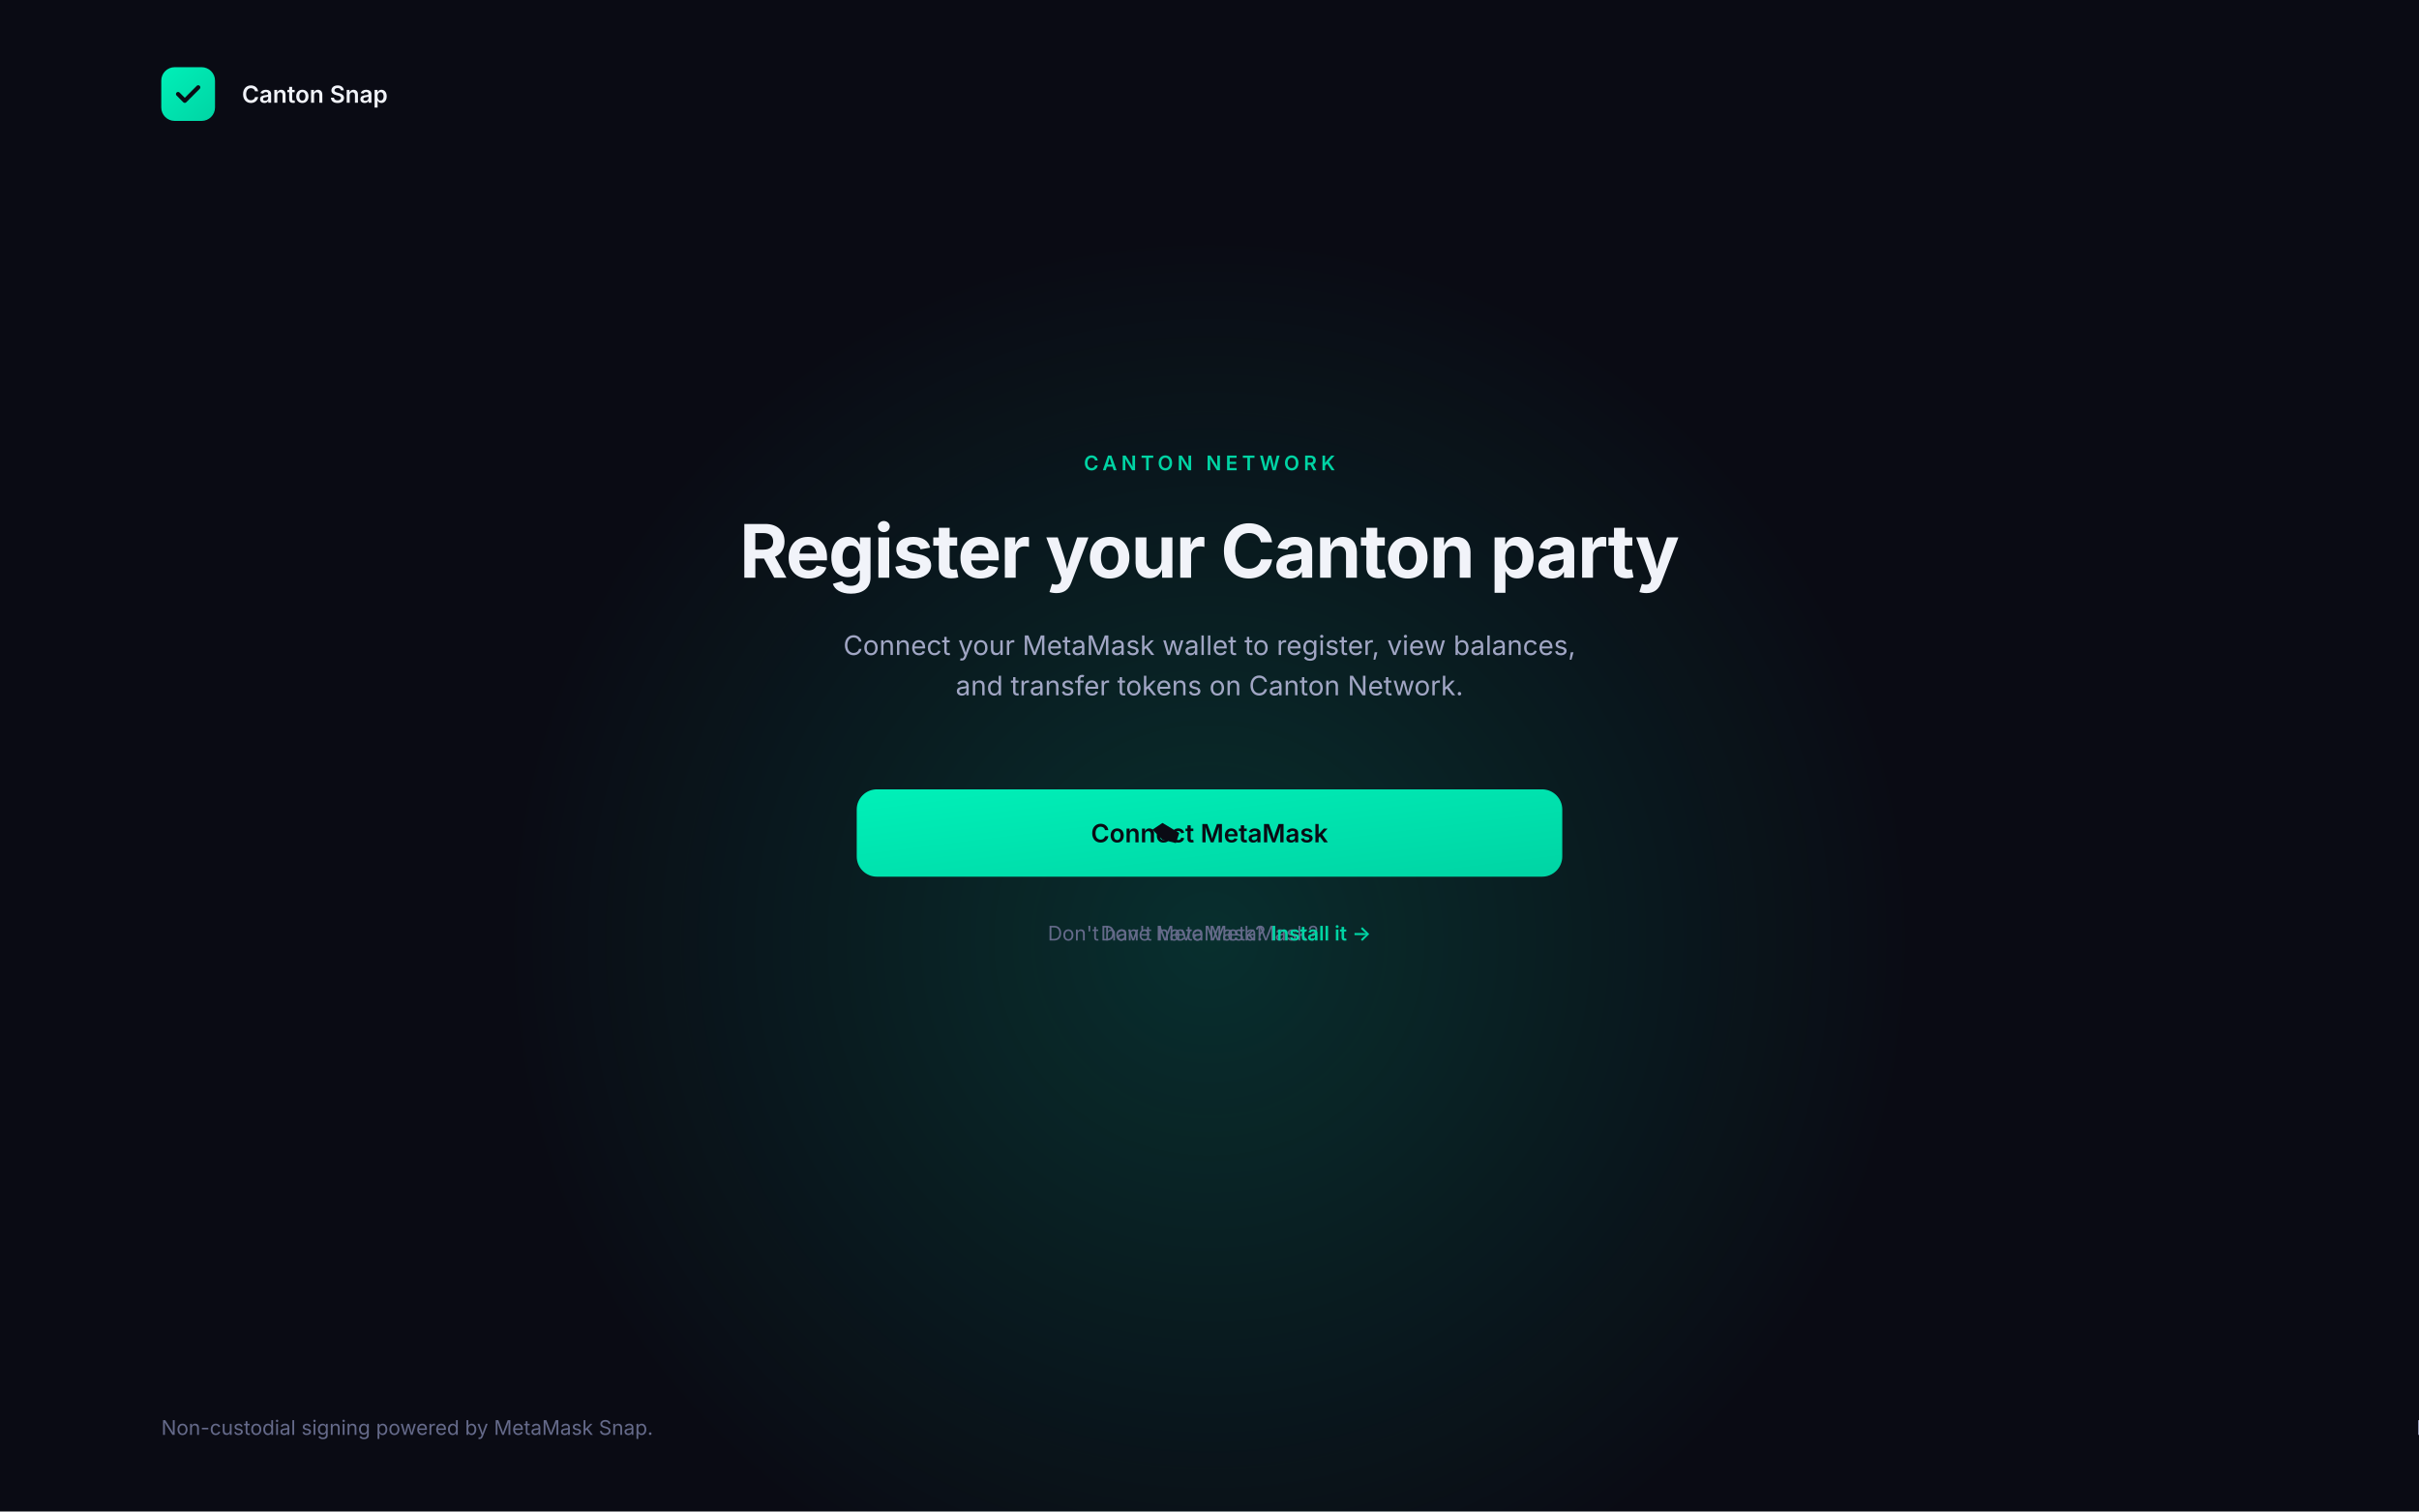
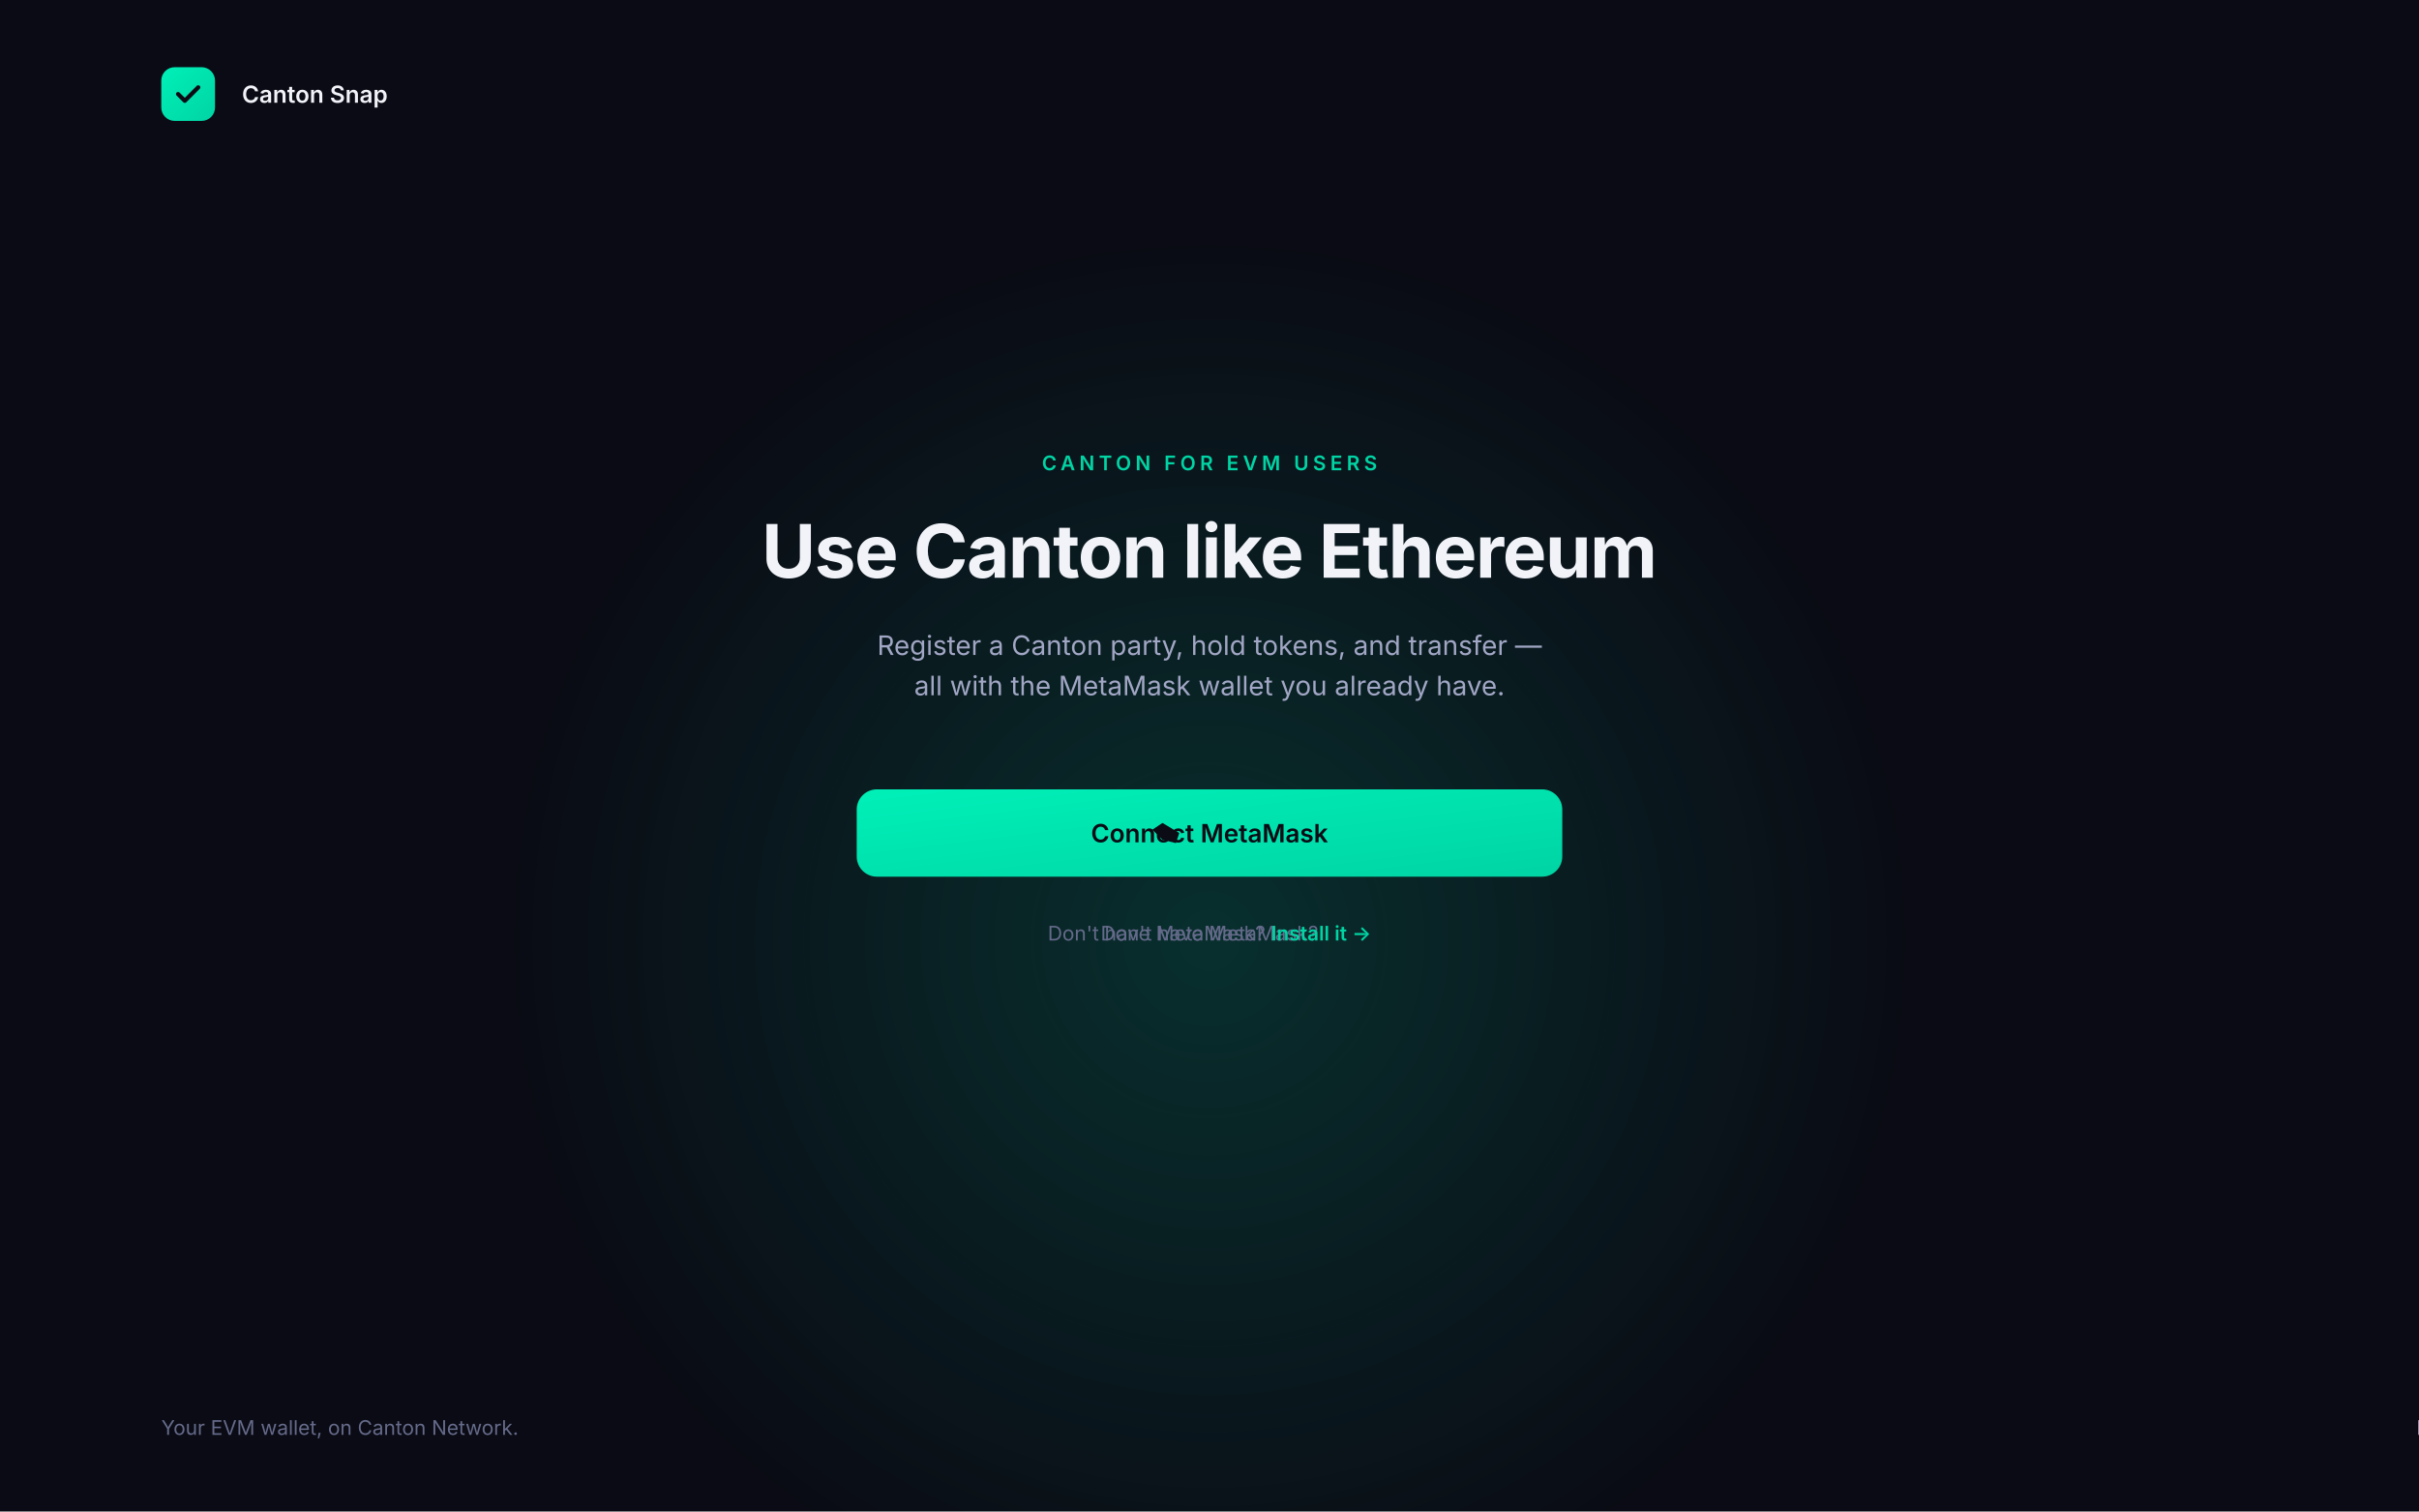
<svg xmlns="http://www.w3.org/2000/svg" width="1440" height="900" viewBox="0 0 1440 900" font-family="Inter, system-ui, sans-serif">
  <defs>
    <radialGradient id="orbBrand" cx="50%" cy="50%" r="50%">
      <stop offset="0%" stop-color="#00d4a4" stop-opacity="0.18" />
      <stop offset="100%" stop-color="#00d4a4" stop-opacity="0" />
    </radialGradient>
    <linearGradient id="ctaFill" x1="0" y1="0" x2="1" y2="1">
      <stop offset="0%" stop-color="#00f0b8" />
      <stop offset="100%" stop-color="#00d4a4" />
    </linearGradient>
  </defs>
  <rect width="1440" height="900" fill="#0a0b14" />
  <circle cx="720" cy="560" r="420" fill="url(#orbBrand)" />
  <g transform="translate(96, 40)">
    <rect width="32" height="32" rx="8" fill="url(#ctaFill)" />
    <path d="M10 16 L14 20 L22 12" stroke="#0a0b14" stroke-width="2.5" stroke-linecap="round" stroke-linejoin="round" fill="none" />
    <text x="48" y="16" font-size="14" font-weight="600" fill="#f1f3f9" dominant-baseline="middle">Canton Snap</text>
  </g>
  <g transform="translate(420, 280)">
-     <text x="300" y="0" font-size="12" font-weight="600" letter-spacing="2.5" fill="#00d4a4" text-anchor="middle">CANTON NETWORK</text>
-     <text x="300" y="64" font-size="44" font-weight="700" fill="#f1f3f9" text-anchor="middle" letter-spacing="-0.8">Register your Canton party</text>
-     <text x="300" y="110" font-size="16" fill="#a1a6c4" text-anchor="middle">Connect your MetaMask wallet to register, view balances,</text>
-     <text x="300" y="134" font-size="16" fill="#a1a6c4" text-anchor="middle">and transfer tokens on Canton Network.</text>
+     <text x="300" y="0" font-size="12" font-weight="600" letter-spacing="2.5" fill="#00d4a4" text-anchor="middle">CANTON FOR EVM USERS</text>
+     <text x="300" y="64" font-size="44" font-weight="700" fill="#f1f3f9" text-anchor="middle" letter-spacing="-0.8">Use Canton like Ethereum</text>
+     <text x="300" y="110" font-size="16" fill="#a1a6c4" text-anchor="middle">Register a Canton party, hold tokens, and transfer —</text>
+     <text x="300" y="134" font-size="16" fill="#a1a6c4" text-anchor="middle">all with the MetaMask wallet you already have.</text>
    <g transform="translate(90, 190)">
      <rect width="420" height="52" rx="12" fill="url(#ctaFill)" />
      <g transform="translate(170, 14)">
        <path d="M6 10 L12 6 L22 12 L20 18 L12 16 Z" fill="#0a0b14" />
      </g>
      <text x="210" y="26" font-size="15" font-weight="600" fill="#0a0b14" text-anchor="middle" dominant-baseline="middle">Connect MetaMask</text>
    </g>
    <text x="300" y="280" font-size="12" fill="#656a8a" text-anchor="middle">Don't have MetaMask?</text>
    <text x="300" y="280" font-size="12" fill="#656a8a" text-anchor="middle">
      <tspan>Don't have MetaMask? </tspan>
      <tspan fill="#00d4a4" font-weight="600">Install it →</tspan>
    </text>
  </g>
  <g transform="translate(96, 836)" font-size="12" fill="#656a8a">
-     <text y="14" dominant-baseline="middle">Non-custodial signing powered by MetaMask Snap.</text>
+     <text y="14" dominant-baseline="middle">Your EVM wallet, on Canton Network.</text>
    <g transform="translate(1184, 0)" text-anchor="end">
      <text x="248" y="14" dominant-baseline="middle">
        <tspan fill="#a1a6c4">Docs</tspan>
        <tspan dx="18" fill="#a1a6c4">GitHub</tspan>
      </text>
    </g>
  </g>
</svg>
